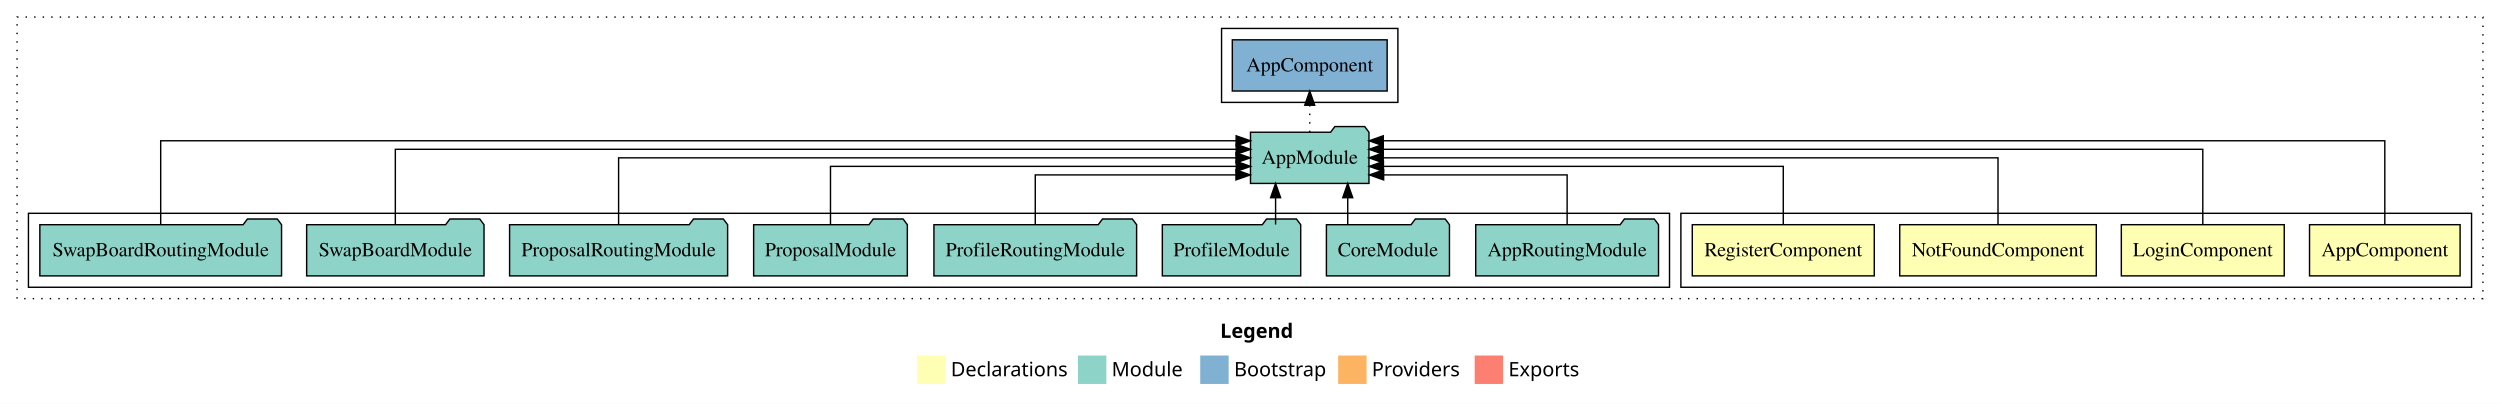
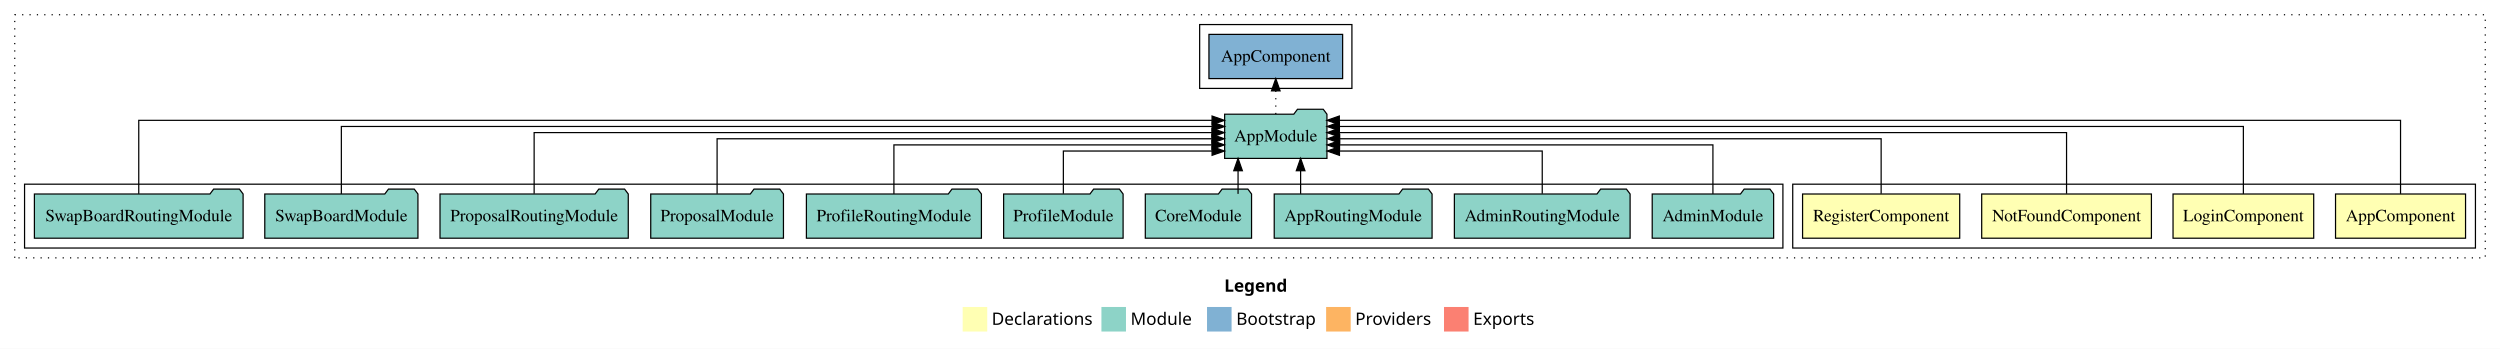
- <svg xmlns="http://www.w3.org/2000/svg" width="1758pt" height="284pt" viewBox="0.00 0.00 1758.00 284.00">
+ <svg xmlns="http://www.w3.org/2000/svg" width="2036pt" height="284pt" viewBox="0.00 0.00 2036.00 284.00">
  <g id="graph0" class="graph" transform="scale(1 1) rotate(0) translate(4 280)">
-     <polygon fill="#ffffff" stroke="transparent" points="-4,4 -4,-280 1754,-280 1754,4 -4,4" />
-     <text text-anchor="start" x="854.009" y="-42.4" font-family="sans-serif" font-weight="bold" font-size="14.00" fill="#000000">Legend</text>
-     <polygon fill="#ffffb3" stroke="transparent" points="641,-10 641,-30 661,-30 661,-10 641,-10" />
-     <text text-anchor="start" x="664.629" y="-15.4" font-family="sans-serif" font-size="14.00" fill="#000000">  Declarations</text>
-     <polygon fill="#8dd3c7" stroke="transparent" points="754,-10 754,-30 774,-30 774,-10 754,-10" />
-     <text text-anchor="start" x="777.725" y="-15.4" font-family="sans-serif" font-size="14.00" fill="#000000">  Module</text>
-     <polygon fill="#80b1d3" stroke="transparent" points="840,-10 840,-30 860,-30 860,-10 840,-10" />
-     <text text-anchor="start" x="863.781" y="-15.4" font-family="sans-serif" font-size="14.00" fill="#000000">  Bootstrap</text>
-     <polygon fill="#fdb462" stroke="transparent" points="937,-10 937,-30 957,-30 957,-10 937,-10" />
-     <text text-anchor="start" x="960.673" y="-15.4" font-family="sans-serif" font-size="14.00" fill="#000000">  Providers</text>
-     <polygon fill="#fb8072" stroke="transparent" points="1033,-10 1033,-30 1053,-30 1053,-10 1033,-10" />
-     <text text-anchor="start" x="1056.726" y="-15.4" font-family="sans-serif" font-size="14.00" fill="#000000">  Exports</text>
+     <polygon fill="#ffffff" stroke="transparent" points="-4,4 -4,-280 2032,-280 2032,4 -4,4" />
+     <text text-anchor="start" x="993.009" y="-42.4" font-family="sans-serif" font-weight="bold" font-size="14.00" fill="#000000">Legend</text>
+     <polygon fill="#ffffb3" stroke="transparent" points="780,-10 780,-30 800,-30 800,-10 780,-10" />
+     <text text-anchor="start" x="803.629" y="-15.4" font-family="sans-serif" font-size="14.00" fill="#000000">  Declarations</text>
+     <polygon fill="#8dd3c7" stroke="transparent" points="893,-10 893,-30 913,-30 913,-10 893,-10" />
+     <text text-anchor="start" x="916.725" y="-15.4" font-family="sans-serif" font-size="14.00" fill="#000000">  Module</text>
+     <polygon fill="#80b1d3" stroke="transparent" points="979,-10 979,-30 999,-30 999,-10 979,-10" />
+     <text text-anchor="start" x="1002.781" y="-15.4" font-family="sans-serif" font-size="14.00" fill="#000000">  Bootstrap</text>
+     <polygon fill="#fdb462" stroke="transparent" points="1076,-10 1076,-30 1096,-30 1096,-10 1076,-10" />
+     <text text-anchor="start" x="1099.673" y="-15.4" font-family="sans-serif" font-size="14.00" fill="#000000">  Providers</text>
+     <polygon fill="#fb8072" stroke="transparent" points="1172,-10 1172,-30 1192,-30 1192,-10 1172,-10" />
+     <text text-anchor="start" x="1195.726" y="-15.4" font-family="sans-serif" font-size="14.00" fill="#000000">  Exports</text>
    <g id="clust1" class="cluster">
-       <polygon fill="none" stroke="#000000" stroke-dasharray="1,5" points="8,-70 8,-268 1742,-268 1742,-70 8,-70" />
+       <polygon fill="none" stroke="#000000" stroke-dasharray="1,5" points="8,-70 8,-268 2020,-268 2020,-70 8,-70" />
    </g>
    <g id="clust2" class="cluster">
-       <polygon fill="none" stroke="#000000" points="1178,-78 1178,-130 1734,-130 1734,-78 1178,-78" />
+       <polygon fill="none" stroke="#000000" points="1456,-78 1456,-130 2012,-130 2012,-78 1456,-78" />
    </g>
    <g id="clust7" class="cluster">
-       <polygon fill="none" stroke="#000000" points="16,-78 16,-130 1170,-130 1170,-78 16,-78" />
+       <polygon fill="none" stroke="#000000" points="16,-78 16,-130 1448,-130 1448,-78 16,-78" />
    </g>
    <g id="clust9" class="cluster">
-       <polygon fill="none" stroke="#000000" points="855,-208 855,-260 979,-260 979,-208 855,-208" />
+       <polygon fill="none" stroke="#000000" points="973,-208 973,-260 1097,-260 1097,-208 973,-208" />
    </g>
    <g id="node1" class="node">
-       <polygon fill="#ffffb3" stroke="#000000" points="1725.94,-122 1620.06,-122 1620.06,-86 1725.94,-86 1725.94,-122" />
-       <text text-anchor="middle" x="1673" y="-99.8" font-family="Times,serif" font-size="14.00" fill="#000000">AppComponent</text>
+       <polygon fill="#ffffb3" stroke="#000000" points="2003.94,-122 1898.06,-122 1898.06,-86 2003.94,-86 2003.94,-122" />
+       <text text-anchor="middle" x="1951" y="-99.8" font-family="Times,serif" font-size="14.00" fill="#000000">AppComponent</text>
    </g>
    <g id="node5" class="node">
-       <polygon fill="#8dd3c7" stroke="#000000" points="958.657,-187 955.657,-191 934.657,-191 931.657,-187 875.343,-187 875.343,-151 958.657,-151 958.657,-187" />
-       <text text-anchor="middle" x="917" y="-164.8" font-family="Times,serif" font-size="14.00" fill="#000000">AppModule</text>
+       <polygon fill="#8dd3c7" stroke="#000000" points="1076.657,-187 1073.657,-191 1052.657,-191 1049.657,-187 993.343,-187 993.343,-151 1076.657,-151 1076.657,-187" />
+       <text text-anchor="middle" x="1035" y="-164.8" font-family="Times,serif" font-size="14.00" fill="#000000">AppModule</text>
    </g>
    <g id="edge1" class="edge">
-       <path fill="none" stroke="#000000" d="M1673,-122.248C1673,-145.018 1673,-181 1673,-181 1673,-181 968.723,-181 968.723,-181" />
-       <polygon fill="#000000" stroke="#000000" points="968.723,-177.5 958.723,-181 968.723,-184.5 968.723,-177.5" />
+       <path fill="none" stroke="#000000" d="M1951,-122.091C1951,-145.133 1951,-182 1951,-182 1951,-182 1086.739,-182 1086.739,-182" />
+       <polygon fill="#000000" stroke="#000000" points="1086.739,-178.5 1076.739,-182 1086.739,-185.5 1086.739,-178.5" />
    </g>
    <g id="node2" class="node">
-       <polygon fill="#ffffb3" stroke="#000000" points="1602.276,-122 1487.724,-122 1487.724,-86 1602.276,-86 1602.276,-122" />
-       <text text-anchor="middle" x="1545" y="-99.8" font-family="Times,serif" font-size="14.00" fill="#000000">LoginComponent</text>
+       <polygon fill="#ffffb3" stroke="#000000" points="1880.276,-122 1765.724,-122 1765.724,-86 1880.276,-86 1880.276,-122" />
+       <text text-anchor="middle" x="1823" y="-99.8" font-family="Times,serif" font-size="14.00" fill="#000000">LoginComponent</text>
    </g>
    <g id="edge2" class="edge">
-       <path fill="none" stroke="#000000" d="M1545,-122.284C1545,-143.321 1545,-175 1545,-175 1545,-175 968.691,-175 968.691,-175" />
-       <polygon fill="#000000" stroke="#000000" points="968.691,-171.5 958.691,-175 968.691,-178.5 968.691,-171.5" />
+       <path fill="none" stroke="#000000" d="M1823,-122.045C1823,-143.662 1823,-177 1823,-177 1823,-177 1086.81,-177 1086.81,-177" />
+       <polygon fill="#000000" stroke="#000000" points="1086.81,-173.5 1076.81,-177 1086.81,-180.5 1086.81,-173.5" />
    </g>
    <g id="node3" class="node">
-       <polygon fill="#ffffb3" stroke="#000000" points="1470.112,-122 1331.888,-122 1331.888,-86 1470.112,-86 1470.112,-122" />
-       <text text-anchor="middle" x="1401" y="-99.8" font-family="Times,serif" font-size="14.00" fill="#000000">NotFoundComponent</text>
+       <polygon fill="#ffffb3" stroke="#000000" points="1748.112,-122 1609.888,-122 1609.888,-86 1748.112,-86 1748.112,-122" />
+       <text text-anchor="middle" x="1679" y="-99.8" font-family="Times,serif" font-size="14.00" fill="#000000">NotFoundComponent</text>
    </g>
    <g id="edge3" class="edge">
-       <path fill="none" stroke="#000000" d="M1401,-122.106C1401,-141.339 1401,-169 1401,-169 1401,-169 968.684,-169 968.684,-169" />
-       <polygon fill="#000000" stroke="#000000" points="968.684,-165.5 958.684,-169 968.684,-172.5 968.684,-165.5" />
+       <path fill="none" stroke="#000000" d="M1679,-122.223C1679,-142.365 1679,-172 1679,-172 1679,-172 1086.758,-172 1086.758,-172" />
+       <polygon fill="#000000" stroke="#000000" points="1086.758,-168.5 1076.758,-172 1086.758,-175.5 1086.758,-168.5" />
    </g>
    <g id="node4" class="node">
-       <polygon fill="#ffffb3" stroke="#000000" points="1313.985,-122 1186.015,-122 1186.015,-86 1313.985,-86 1313.985,-122" />
-       <text text-anchor="middle" x="1250" y="-99.8" font-family="Times,serif" font-size="14.00" fill="#000000">RegisterComponent</text>
+       <polygon fill="#ffffb3" stroke="#000000" points="1591.985,-122 1464.015,-122 1464.015,-86 1591.985,-86 1591.985,-122" />
+       <text text-anchor="middle" x="1528" y="-99.8" font-family="Times,serif" font-size="14.00" fill="#000000">RegisterComponent</text>
    </g>
    <g id="edge4" class="edge">
-       <path fill="none" stroke="#000000" d="M1250,-122.022C1250,-139.373 1250,-163 1250,-163 1250,-163 968.837,-163 968.837,-163" />
-       <polygon fill="#000000" stroke="#000000" points="968.837,-159.5 958.837,-163 968.837,-166.5 968.837,-159.5" />
+       <path fill="none" stroke="#000000" d="M1528,-122.222C1528,-140.828 1528,-167 1528,-167 1528,-167 1087.033,-167 1087.033,-167" />
+       <polygon fill="#000000" stroke="#000000" points="1087.033,-163.5 1077.033,-167 1087.033,-170.5 1087.033,-163.5" />
    </g>
-     <g id="node14" class="node">
-       <polygon fill="#80b1d3" stroke="#000000" points="971.439,-252 862.561,-252 862.561,-216 971.439,-216 971.439,-252" />
-       <text text-anchor="middle" x="917" y="-229.8" font-family="Times,serif" font-size="14.00" fill="#000000">AppComponent </text>
+     <g id="node16" class="node">
+       <polygon fill="#80b1d3" stroke="#000000" points="1089.439,-252 980.561,-252 980.561,-216 1089.439,-216 1089.439,-252" />
+       <text text-anchor="middle" x="1035" y="-229.8" font-family="Times,serif" font-size="14.00" fill="#000000">AppComponent </text>
    </g>
-     <g id="edge13" class="edge">
-       <path fill="none" stroke="#000000" stroke-dasharray="1,5" d="M917,-187.106C917,-187.106 917,-205.991 917,-205.991" />
-       <polygon fill="#000000" stroke="#000000" points="913.5,-205.991 917,-215.991 920.5,-205.991 913.5,-205.991" />
+     <g id="edge15" class="edge">
+       <path fill="none" stroke="#000000" stroke-dasharray="1,5" d="M1035,-187.106C1035,-187.106 1035,-205.991 1035,-205.991" />
+       <polygon fill="#000000" stroke="#000000" points="1031.5,-205.991 1035,-215.991 1038.5,-205.991 1031.5,-205.991" />
    </g>
    <g id="node6" class="node">
+       <polygon fill="#8dd3c7" stroke="#000000" points="1440.439,-122 1437.439,-126 1416.439,-126 1413.439,-122 1341.561,-122 1341.561,-86 1440.439,-86 1440.439,-122" />
+       <text text-anchor="middle" x="1391" y="-99.8" font-family="Times,serif" font-size="14.00" fill="#000000">AdminModule</text>
+     </g>
+     <g id="edge5" class="edge">
+       <path fill="none" stroke="#000000" d="M1391,-122.034C1391,-139.06 1391,-162 1391,-162 1391,-162 1086.885,-162 1086.885,-162" />
+       <polygon fill="#000000" stroke="#000000" points="1086.885,-158.5 1076.885,-162 1086.884,-165.5 1086.885,-158.5" />
+     </g>
+     <g id="node7" class="node">
+       <polygon fill="#8dd3c7" stroke="#000000" points="1323.556,-122 1320.556,-126 1299.556,-126 1296.556,-122 1180.444,-122 1180.444,-86 1323.556,-86 1323.556,-122" />
+       <text text-anchor="middle" x="1252" y="-99.8" font-family="Times,serif" font-size="14.00" fill="#000000">AdminRoutingModule</text>
+     </g>
+     <g id="edge6" class="edge">
+       <path fill="none" stroke="#000000" d="M1252,-122.24C1252,-137.571 1252,-157 1252,-157 1252,-157 1086.84,-157 1086.84,-157" />
+       <polygon fill="#000000" stroke="#000000" points="1086.84,-153.5 1076.84,-157 1086.84,-160.5 1086.84,-153.5" />
+     </g>
+     <g id="node8" class="node">
      <polygon fill="#8dd3c7" stroke="#000000" points="1162.274,-122 1159.274,-126 1138.274,-126 1135.274,-122 1033.726,-122 1033.726,-86 1162.274,-86 1162.274,-122" />
      <text text-anchor="middle" x="1098" y="-99.8" font-family="Times,serif" font-size="14.00" fill="#000000">AppRoutingModule</text>
    </g>
-     <g id="edge5" class="edge">
-       <path fill="none" stroke="#000000" d="M1098,-122.24C1098,-137.571 1098,-157 1098,-157 1098,-157 968.98,-157 968.98,-157" />
-       <polygon fill="#000000" stroke="#000000" points="968.98,-153.5 958.98,-157 968.98,-160.5 968.98,-153.5" />
+     <g id="edge7" class="edge">
+       <path fill="none" stroke="#000000" d="M1055.221,-122.106C1055.221,-122.106 1055.221,-140.991 1055.221,-140.991" />
+       <polygon fill="#000000" stroke="#000000" points="1051.721,-140.991 1055.221,-150.991 1058.721,-140.991 1051.721,-140.991" />
    </g>
-     <g id="node7" class="node">
+     <g id="node9" class="node">
      <polygon fill="#8dd3c7" stroke="#000000" points="1015.262,-122 1012.262,-126 991.262,-126 988.262,-122 928.738,-122 928.738,-86 1015.262,-86 1015.262,-122" />
      <text text-anchor="middle" x="972" y="-99.8" font-family="Times,serif" font-size="14.00" fill="#000000">CoreModule</text>
    </g>
-     <g id="edge6" class="edge">
-       <path fill="none" stroke="#000000" d="M943.724,-122.106C943.724,-122.106 943.724,-140.991 943.724,-140.991" />
-       <polygon fill="#000000" stroke="#000000" points="940.224,-140.991 943.724,-150.991 947.224,-140.991 940.224,-140.991" />
+     <g id="edge8" class="edge">
+       <path fill="none" stroke="#000000" d="M1004.276,-122.106C1004.276,-122.106 1004.276,-140.991 1004.276,-140.991" />
+       <polygon fill="#000000" stroke="#000000" points="1000.776,-140.991 1004.276,-150.991 1007.776,-140.991 1000.776,-140.991" />
    </g>
-     <g id="node8" class="node">
+     <g id="node10" class="node">
      <polygon fill="#8dd3c7" stroke="#000000" points="910.65,-122 907.65,-126 886.65,-126 883.65,-122 813.35,-122 813.35,-86 910.65,-86 910.65,-122" />
      <text text-anchor="middle" x="862" y="-99.8" font-family="Times,serif" font-size="14.00" fill="#000000">ProfileModule</text>
    </g>
-     <g id="edge7" class="edge">
-       <path fill="none" stroke="#000000" d="M892.998,-122.106C892.998,-122.106 892.998,-140.991 892.998,-140.991" />
-       <polygon fill="#000000" stroke="#000000" points="889.498,-140.991 892.998,-150.991 896.498,-140.991 889.498,-140.991" />
+     <g id="edge9" class="edge">
+       <path fill="none" stroke="#000000" d="M862,-122.24C862,-137.571 862,-157 862,-157 862,-157 983.121,-157 983.121,-157" />
+       <polygon fill="#000000" stroke="#000000" points="983.122,-160.5 993.121,-157 983.121,-153.5 983.122,-160.5" />
    </g>
-     <g id="node9" class="node">
+     <g id="node11" class="node">
      <polygon fill="#8dd3c7" stroke="#000000" points="795.267,-122 792.267,-126 771.267,-126 768.267,-122 652.733,-122 652.733,-86 795.267,-86 795.267,-122" />
      <text text-anchor="middle" x="724" y="-99.8" font-family="Times,serif" font-size="14.00" fill="#000000">ProfileRoutingModule</text>
    </g>
-     <g id="edge8" class="edge">
-       <path fill="none" stroke="#000000" d="M724,-122.24C724,-137.571 724,-157 724,-157 724,-157 865.122,-157 865.122,-157" />
-       <polygon fill="#000000" stroke="#000000" points="865.122,-160.5 875.122,-157 865.122,-153.5 865.122,-160.5" />
+     <g id="edge10" class="edge">
+       <path fill="none" stroke="#000000" d="M724,-122.034C724,-139.06 724,-162 724,-162 724,-162 983.057,-162 983.057,-162" />
+       <polygon fill="#000000" stroke="#000000" points="983.057,-165.5 993.057,-162 983.057,-158.5 983.057,-165.5" />
    </g>
-     <g id="node10" class="node">
+     <g id="node12" class="node">
      <polygon fill="#8dd3c7" stroke="#000000" points="634.044,-122 631.044,-126 610.044,-126 607.044,-122 525.956,-122 525.956,-86 634.044,-86 634.044,-122" />
      <text text-anchor="middle" x="580" y="-99.8" font-family="Times,serif" font-size="14.00" fill="#000000">ProposalModule</text>
    </g>
-     <g id="edge9" class="edge">
-       <path fill="none" stroke="#000000" d="M580,-122.022C580,-139.373 580,-163 580,-163 580,-163 865.339,-163 865.339,-163" />
-       <polygon fill="#000000" stroke="#000000" points="865.339,-166.5 875.339,-163 865.339,-159.5 865.339,-166.5" />
+     <g id="edge11" class="edge">
+       <path fill="none" stroke="#000000" d="M580,-122.222C580,-140.828 580,-167 580,-167 580,-167 983.01,-167 983.01,-167" />
+       <polygon fill="#000000" stroke="#000000" points="983.01,-170.5 993.01,-167 983.01,-163.5 983.01,-170.5" />
    </g>
-     <g id="node11" class="node">
+     <g id="node13" class="node">
      <polygon fill="#8dd3c7" stroke="#000000" points="507.661,-122 504.661,-126 483.661,-126 480.661,-122 354.339,-122 354.339,-86 507.661,-86 507.661,-122" />
      <text text-anchor="middle" x="431" y="-99.8" font-family="Times,serif" font-size="14.00" fill="#000000">ProposalRoutingModule</text>
    </g>
-     <g id="edge10" class="edge">
-       <path fill="none" stroke="#000000" d="M431,-122.106C431,-141.339 431,-169 431,-169 431,-169 865.143,-169 865.143,-169" />
-       <polygon fill="#000000" stroke="#000000" points="865.143,-172.5 875.143,-169 865.143,-165.5 865.143,-172.5" />
+     <g id="edge12" class="edge">
+       <path fill="none" stroke="#000000" d="M431,-122.223C431,-142.365 431,-172 431,-172 431,-172 983.007,-172 983.007,-172" />
+       <polygon fill="#000000" stroke="#000000" points="983.008,-175.5 993.007,-172 983.007,-168.5 983.008,-175.5" />
    </g>
-     <g id="node12" class="node">
+     <g id="node14" class="node">
      <polygon fill="#8dd3c7" stroke="#000000" points="336.365,-122 333.365,-126 312.365,-126 309.365,-122 211.635,-122 211.635,-86 336.365,-86 336.365,-122" />
      <text text-anchor="middle" x="274" y="-99.8" font-family="Times,serif" font-size="14.00" fill="#000000">SwapBoardModule</text>
    </g>
-     <g id="edge11" class="edge">
-       <path fill="none" stroke="#000000" d="M274,-122.284C274,-143.321 274,-175 274,-175 274,-175 865.306,-175 865.306,-175" />
-       <polygon fill="#000000" stroke="#000000" points="865.306,-178.5 875.306,-175 865.306,-171.5 865.306,-178.5" />
+     <g id="edge13" class="edge">
+       <path fill="none" stroke="#000000" d="M274,-122.045C274,-143.662 274,-177 274,-177 274,-177 983.274,-177 983.274,-177" />
+       <polygon fill="#000000" stroke="#000000" points="983.274,-180.5 993.274,-177 983.274,-173.5 983.274,-180.5" />
    </g>
-     <g id="node13" class="node">
+     <g id="node15" class="node">
      <polygon fill="#8dd3c7" stroke="#000000" points="193.983,-122 190.983,-126 169.983,-126 166.983,-122 24.017,-122 24.017,-86 193.983,-86 193.983,-122" />
      <text text-anchor="middle" x="109" y="-99.8" font-family="Times,serif" font-size="14.00" fill="#000000">SwapBoardRoutingModule</text>
    </g>
-     <g id="edge12" class="edge">
-       <path fill="none" stroke="#000000" d="M109,-122.248C109,-145.018 109,-181 109,-181 109,-181 865.26,-181 865.26,-181" />
-       <polygon fill="#000000" stroke="#000000" points="865.26,-184.5 875.26,-181 865.26,-177.5 865.26,-184.5" />
+     <g id="edge14" class="edge">
+       <path fill="none" stroke="#000000" d="M109,-122.091C109,-145.133 109,-182 109,-182 109,-182 983.11,-182 983.11,-182" />
+       <polygon fill="#000000" stroke="#000000" points="983.11,-185.5 993.11,-182 983.11,-178.5 983.11,-185.5" />
    </g>
  </g>
</svg>
